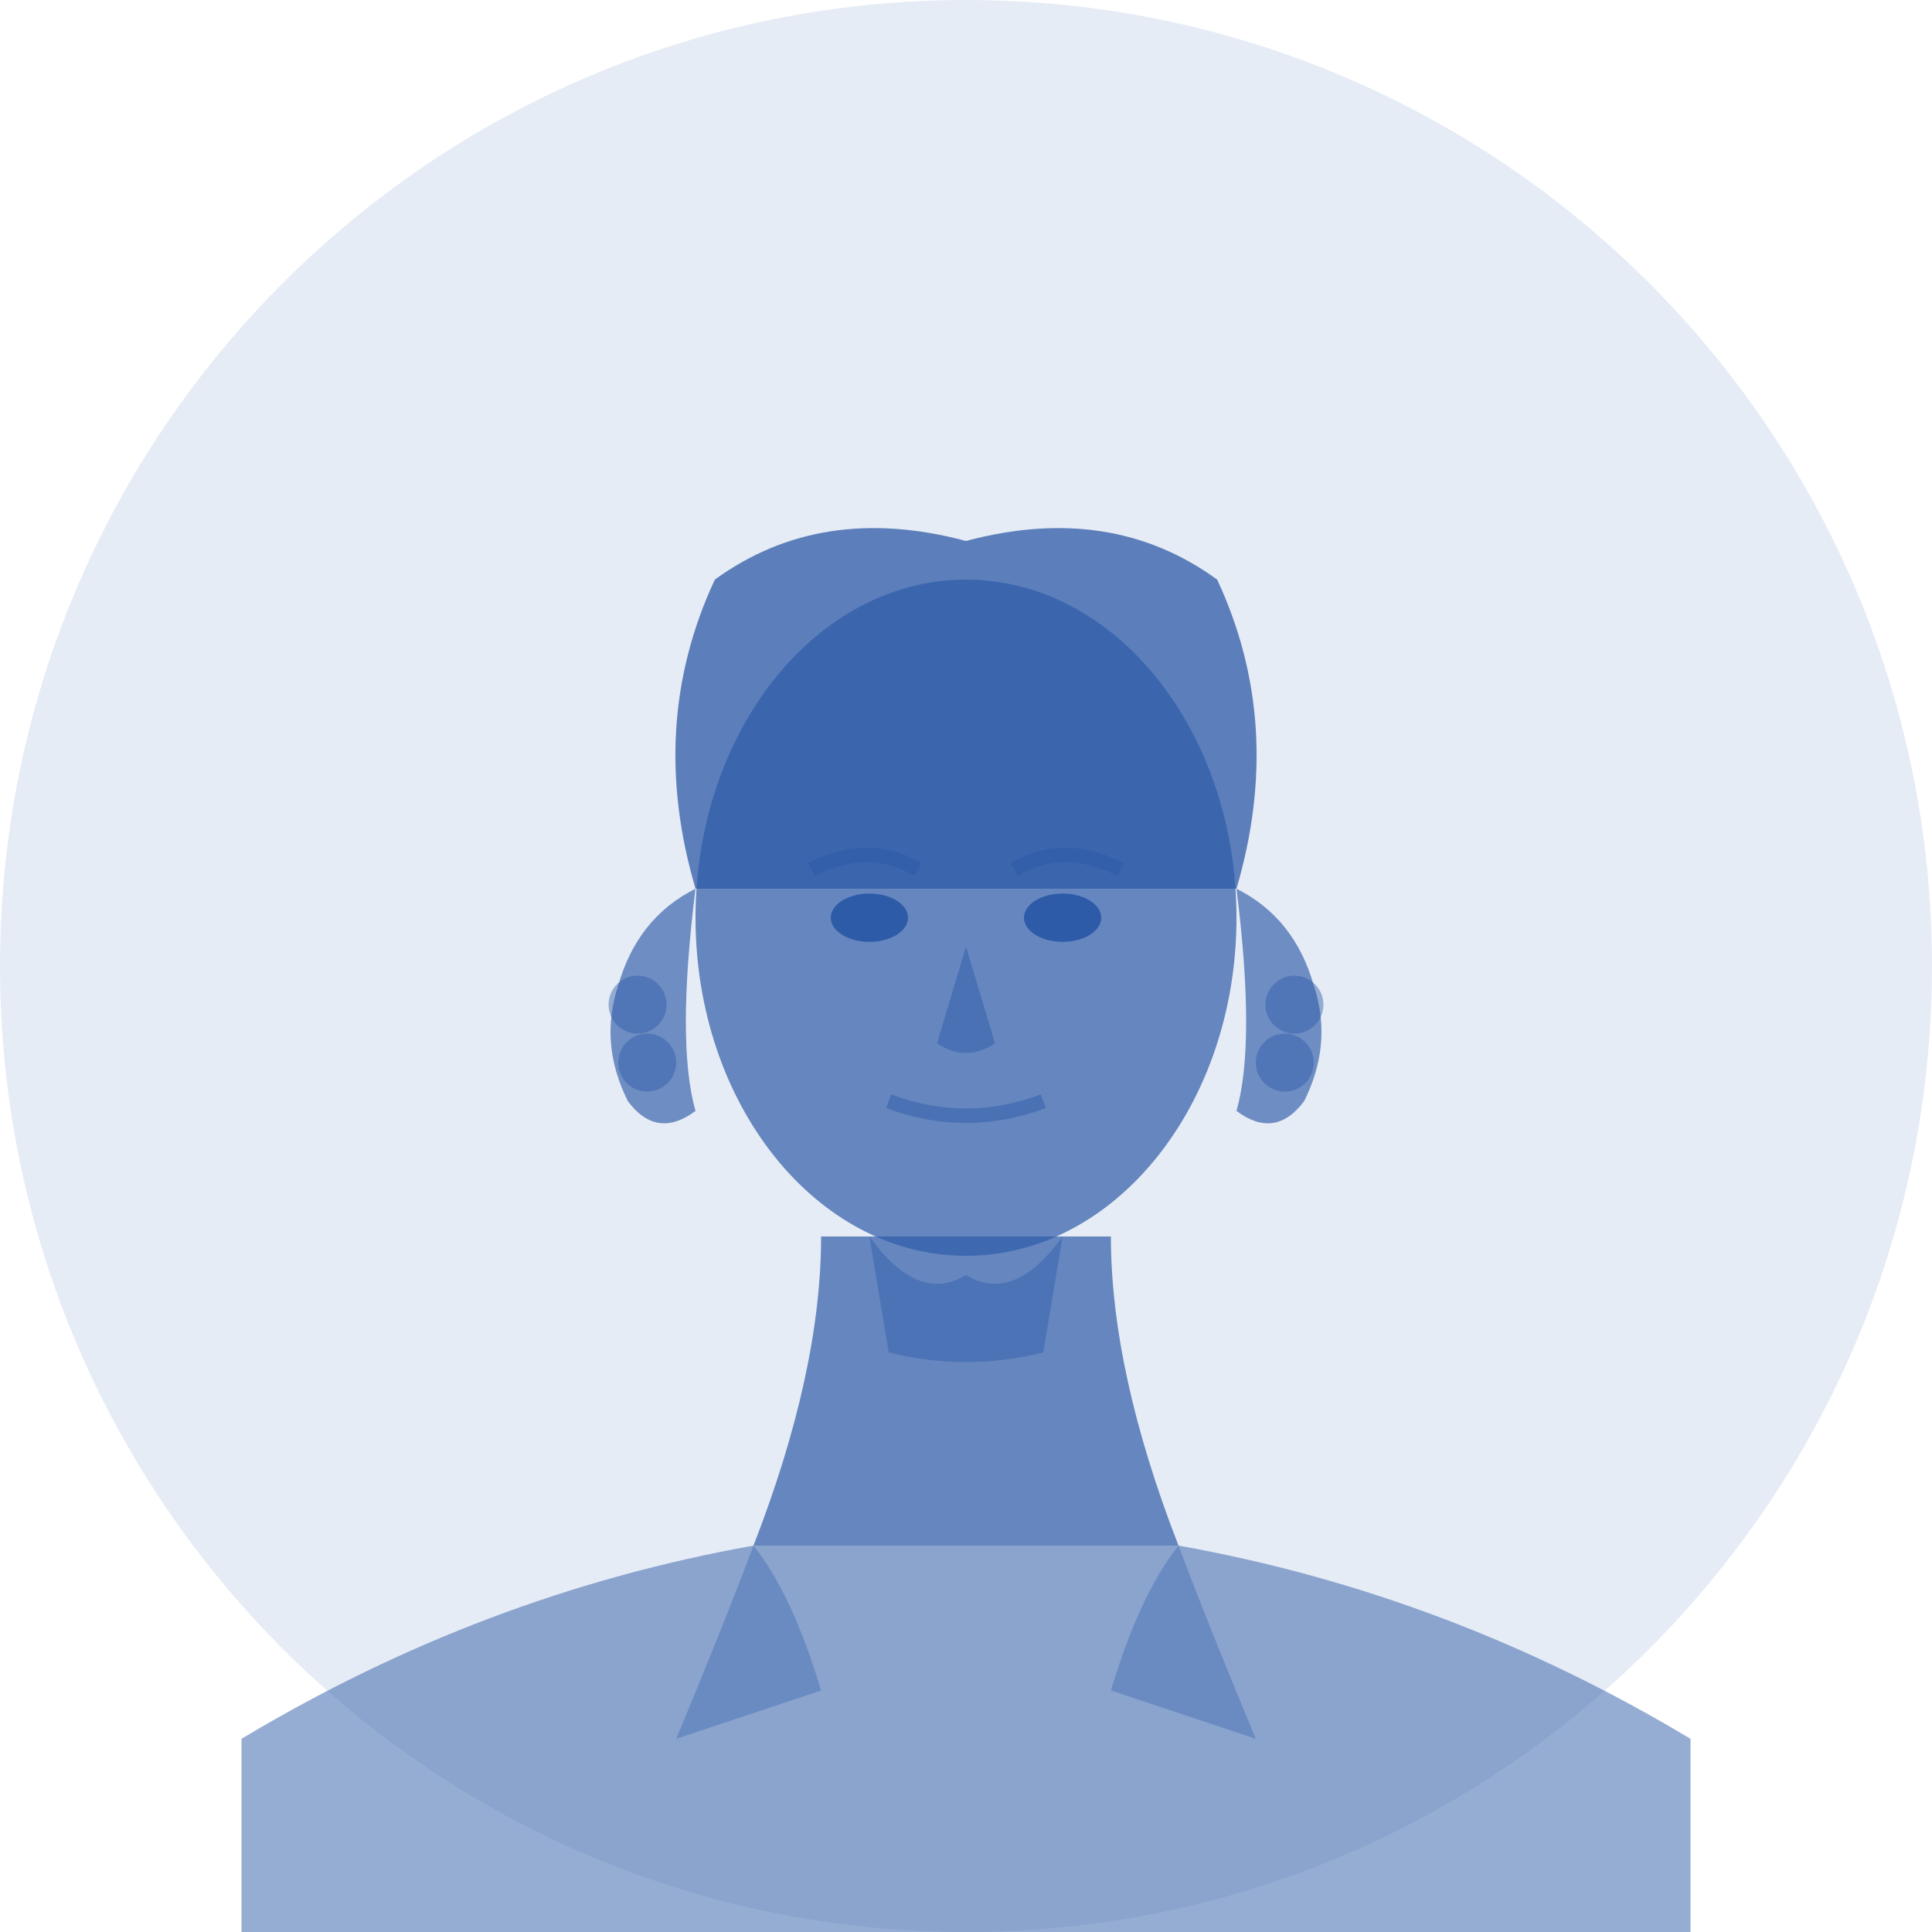
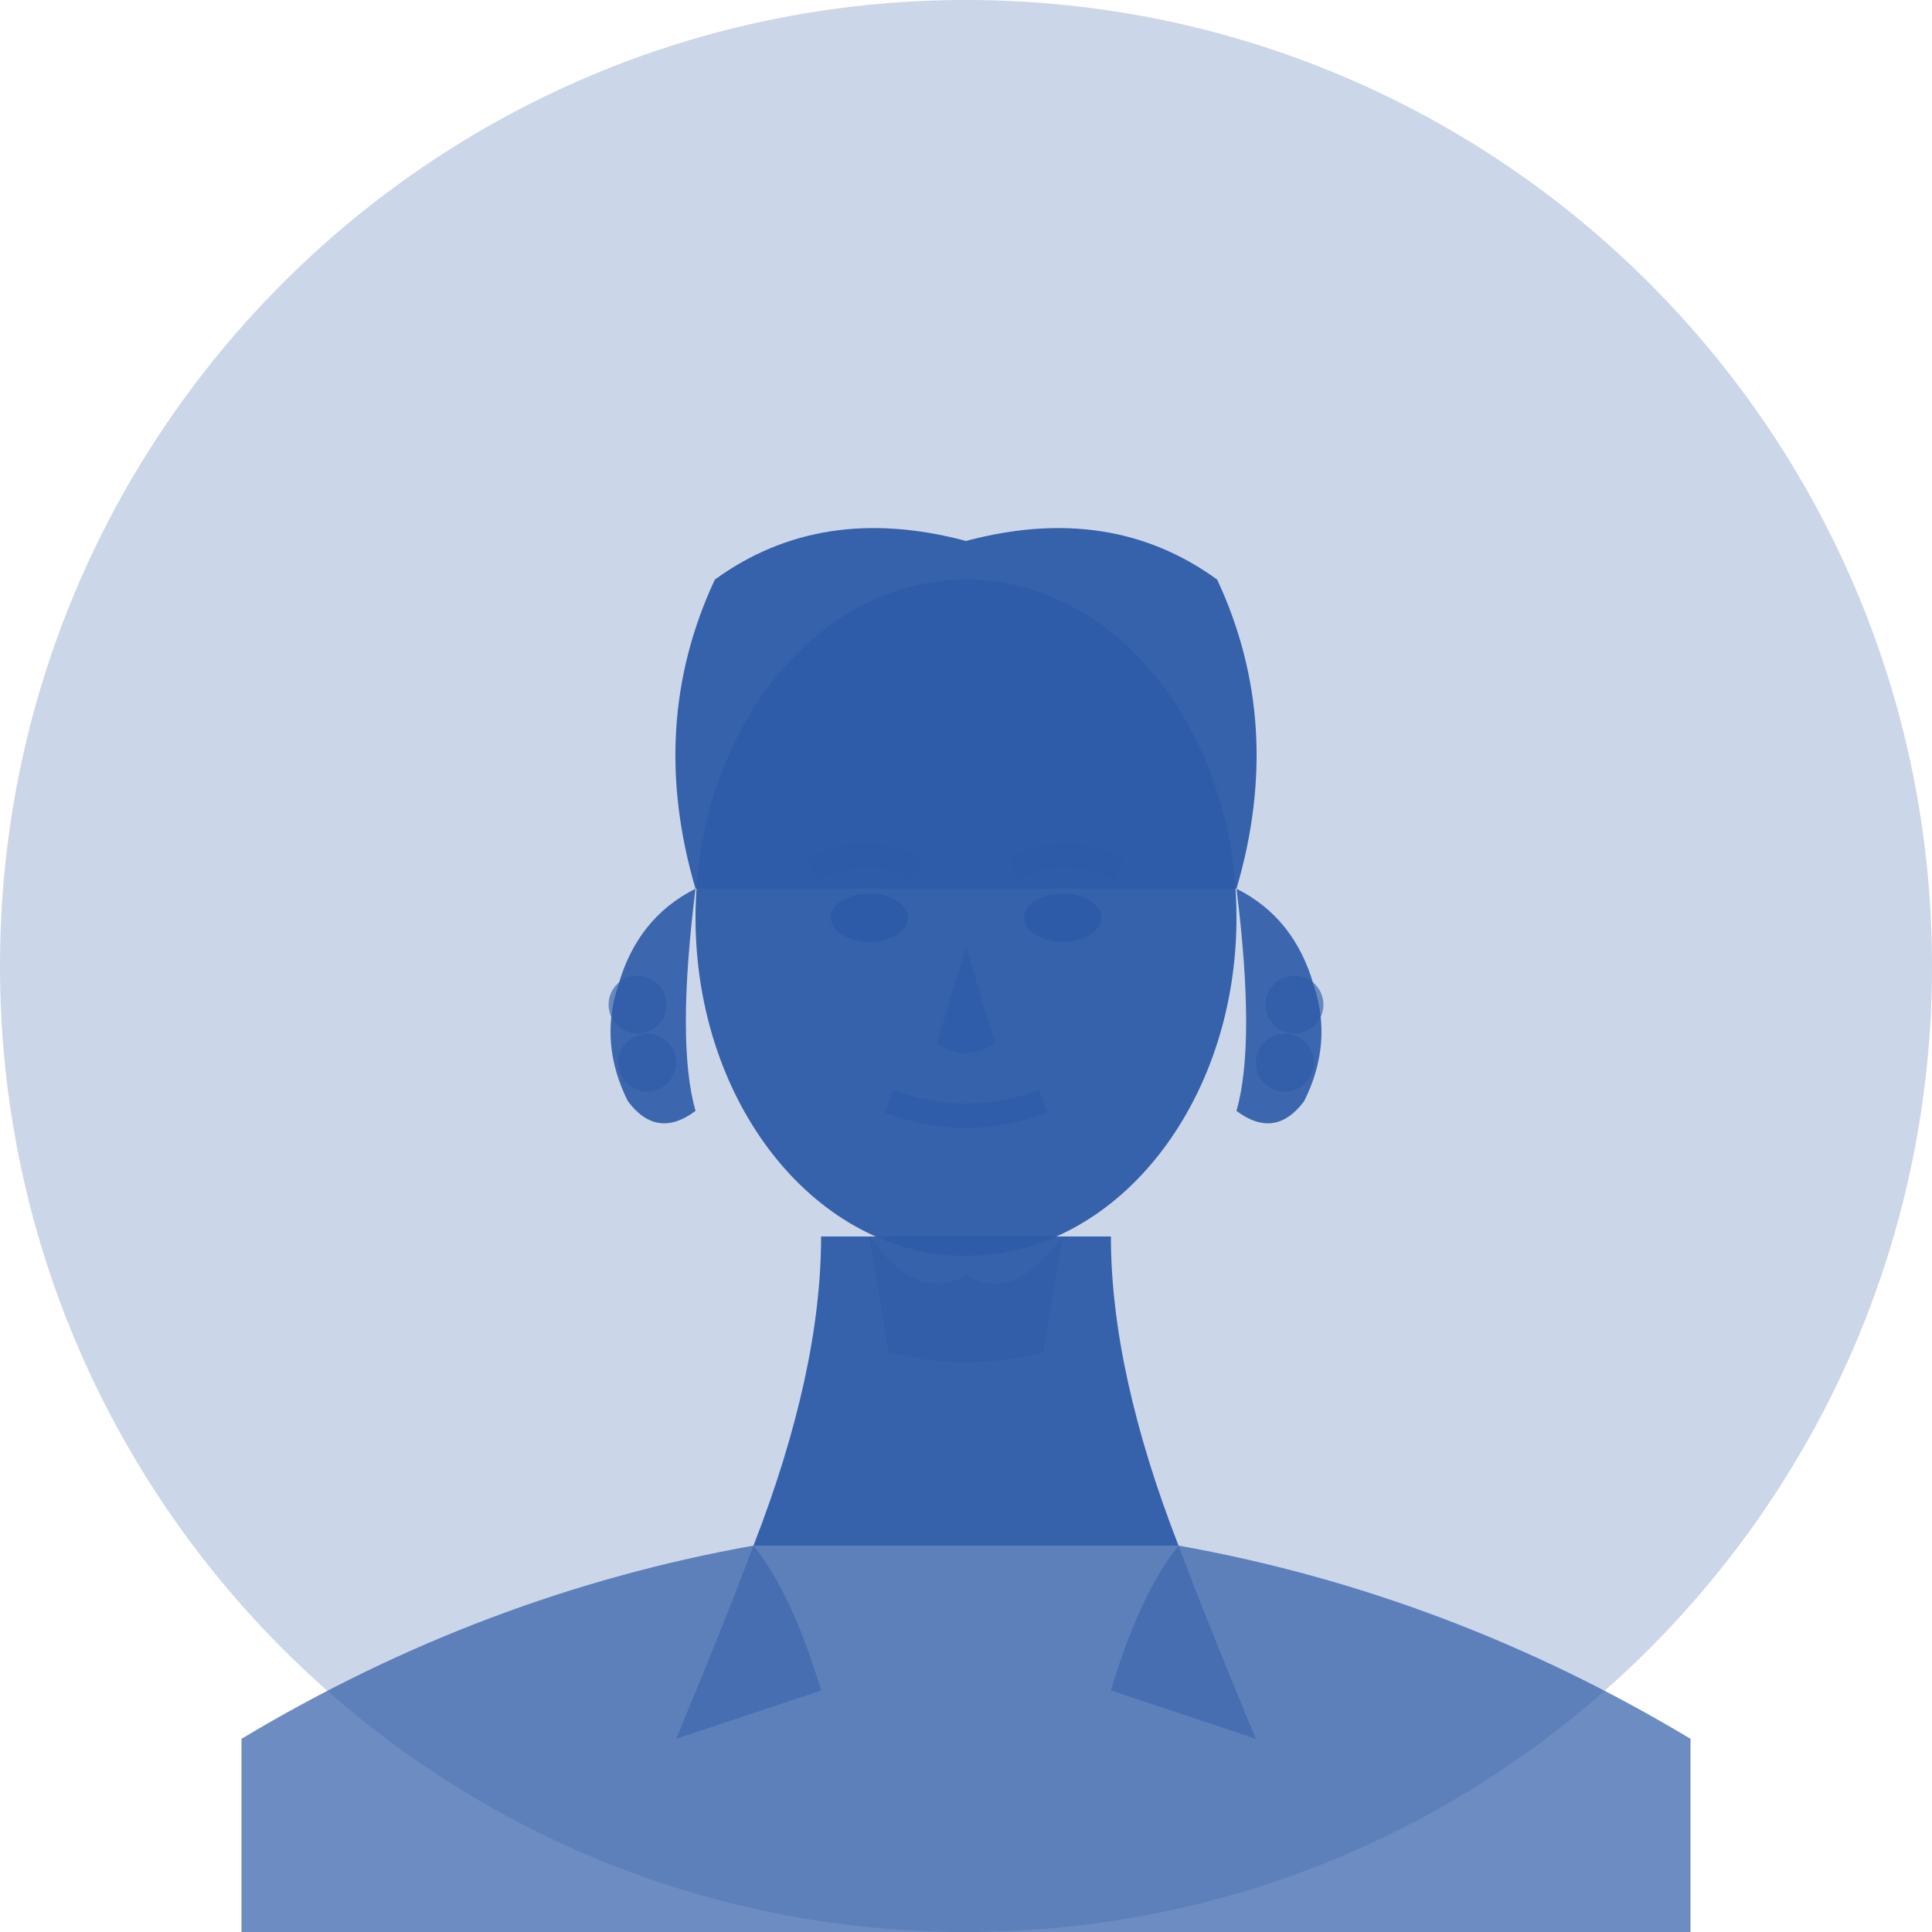
<svg xmlns="http://www.w3.org/2000/svg" viewBox="0 0 200 200" fill="none">
-   <rect width="200" height="200" rx="100" fill="#2E5BA8" opacity="0.12" />
+   <rect width="200" height="200" rx="100" fill="#2E5BA8" opacity="0.25" />
  <g transform="translate(100,100)">
-     <path d="M-15 28 Q-15 42 -22 60 L22 60 Q15 42 15 28Z" fill="#2E5BA8" opacity="0.7" />
-     <path d="M-10 28 Q-5 35 0 32 Q5 35 10 28 L8 40 Q0 42 -8 40Z" fill="#2E5BA8" opacity="0.45" />
-     <path d="M-22 60 Q-50 65 -75 80 L-75 100 L75 100 L75 80 Q50 65 22 60Z" fill="#2E5BA8" opacity="0.5" />
-     <path d="M-22 60 Q-18 65 -15 75 L-30 80 Q-25 68 -22 60Z" fill="#2E5BA8" opacity="0.35" />
-     <path d="M22 60 Q18 65 15 75 L30 80 Q25 68 22 60Z" fill="#2E5BA8" opacity="0.35" />
-     <ellipse cx="0" cy="-5" rx="28" ry="35" fill="#2E5BA8" opacity="0.7" />
-     <path d="M-28 -8 Q-33 -25 -26 -40 Q-15 -48 0 -44 Q15 -48 26 -40 Q33 -25 28 -8" fill="#2E5BA8" opacity="0.75" />
-     <path d="M-28 -8 Q-34 -5 -36 2 Q-38 8 -35 14 Q-32 18 -28 15 Q-30 8 -28 -8Z" fill="#2E5BA8" opacity="0.65" />
-     <path d="M28 -8 Q34 -5 36 2 Q38 8 35 14 Q32 18 28 15 Q30 8 28 -8Z" fill="#2E5BA8" opacity="0.65" />
-     <circle cx="-34" cy="4" r="3" fill="#2E5BA8" opacity="0.45" />
-     <circle cx="-33" cy="10" r="3" fill="#2E5BA8" opacity="0.45" />
-     <circle cx="34" cy="4" r="3" fill="#2E5BA8" opacity="0.45" />
-     <circle cx="33" cy="10" r="3" fill="#2E5BA8" opacity="0.45" />
+     <path d="M-15 28 Q-15 42 -22 60 L22 60 Q15 42 15 28Z" fill="#2E5BA8" opacity="0.95" />
+     <path d="M-10 28 Q-5 35 0 32 Q5 35 10 28 L8 40 Q0 42 -8 40Z" fill="#2E5BA8" opacity="0.63" />
+     <path d="M-22 60 Q-50 65 -75 80 L-75 100 L75 100 L75 80 Q50 65 22 60Z" fill="#2E5BA8" opacity="0.7" />
+     <path d="M-22 60 Q-18 65 -15 75 L-30 80 Q-25 68 -22 60Z" fill="#2E5BA8" opacity="0.49" />
+     <path d="M22 60 Q18 65 15 75 L30 80 Q25 68 22 60Z" fill="#2E5BA8" opacity="0.49" />
+     <ellipse cx="0" cy="-5" rx="28" ry="35" fill="#2E5BA8" opacity="0.95" />
+     <path d="M-28 -8 Q-33 -25 -26 -40 Q-15 -48 0 -44 Q15 -48 26 -40 Q33 -25 28 -8" fill="#2E5BA8" opacity="0.95" />
+     <path d="M-28 -8 Q-34 -5 -36 2 Q-38 8 -35 14 Q-32 18 -28 15 Q-30 8 -28 -8Z" fill="#2E5BA8" opacity="0.91" />
+     <path d="M28 -8 Q34 -5 36 2 Q38 8 35 14 Q32 18 28 15 Q30 8 28 -8Z" fill="#2E5BA8" opacity="0.91" />
+     <circle cx="-34" cy="4" r="3" fill="#2E5BA8" opacity="0.63" />
+     <circle cx="-33" cy="10" r="3" fill="#2E5BA8" opacity="0.63" />
+     <circle cx="34" cy="4" r="3" fill="#2E5BA8" opacity="0.63" />
+     <circle cx="33" cy="10" r="3" fill="#2E5BA8" opacity="0.63" />
    <ellipse cx="-10" cy="-5" rx="4" ry="2.5" fill="#2E5BA8" />
    <ellipse cx="10" cy="-5" rx="4" ry="2.5" fill="#2E5BA8" />
-     <path d="M-16 -10 Q-10 -13 -5 -10" stroke="#2E5BA8" stroke-width="1.5" fill="none" opacity="0.7" />
-     <path d="M5 -10 Q10 -13 16 -10" stroke="#2E5BA8" stroke-width="1.5" fill="none" opacity="0.7" />
-     <path d="M0 -2 L-3 8 Q0 10 3 8Z" fill="#2E5BA8" opacity="0.5" />
-     <path d="M-8 14 Q0 17 8 14" stroke="#2E5BA8" stroke-width="1.5" fill="none" opacity="0.5" />
+     <path d="M-16 -10 Q-10 -13 -5 -10" stroke="#2E5BA8" stroke-width="2.5" fill="none" opacity="0.95" />
+     <path d="M5 -10 Q10 -13 16 -10" stroke="#2E5BA8" stroke-width="2.5" fill="none" opacity="0.95" />
+     <path d="M0 -2 L-3 8 Q0 10 3 8Z" fill="#2E5BA8" opacity="0.7" />
+     <path d="M-8 14 Q0 17 8 14" stroke="#2E5BA8" stroke-width="2.5" fill="none" opacity="0.7" />
  </g>
</svg>
